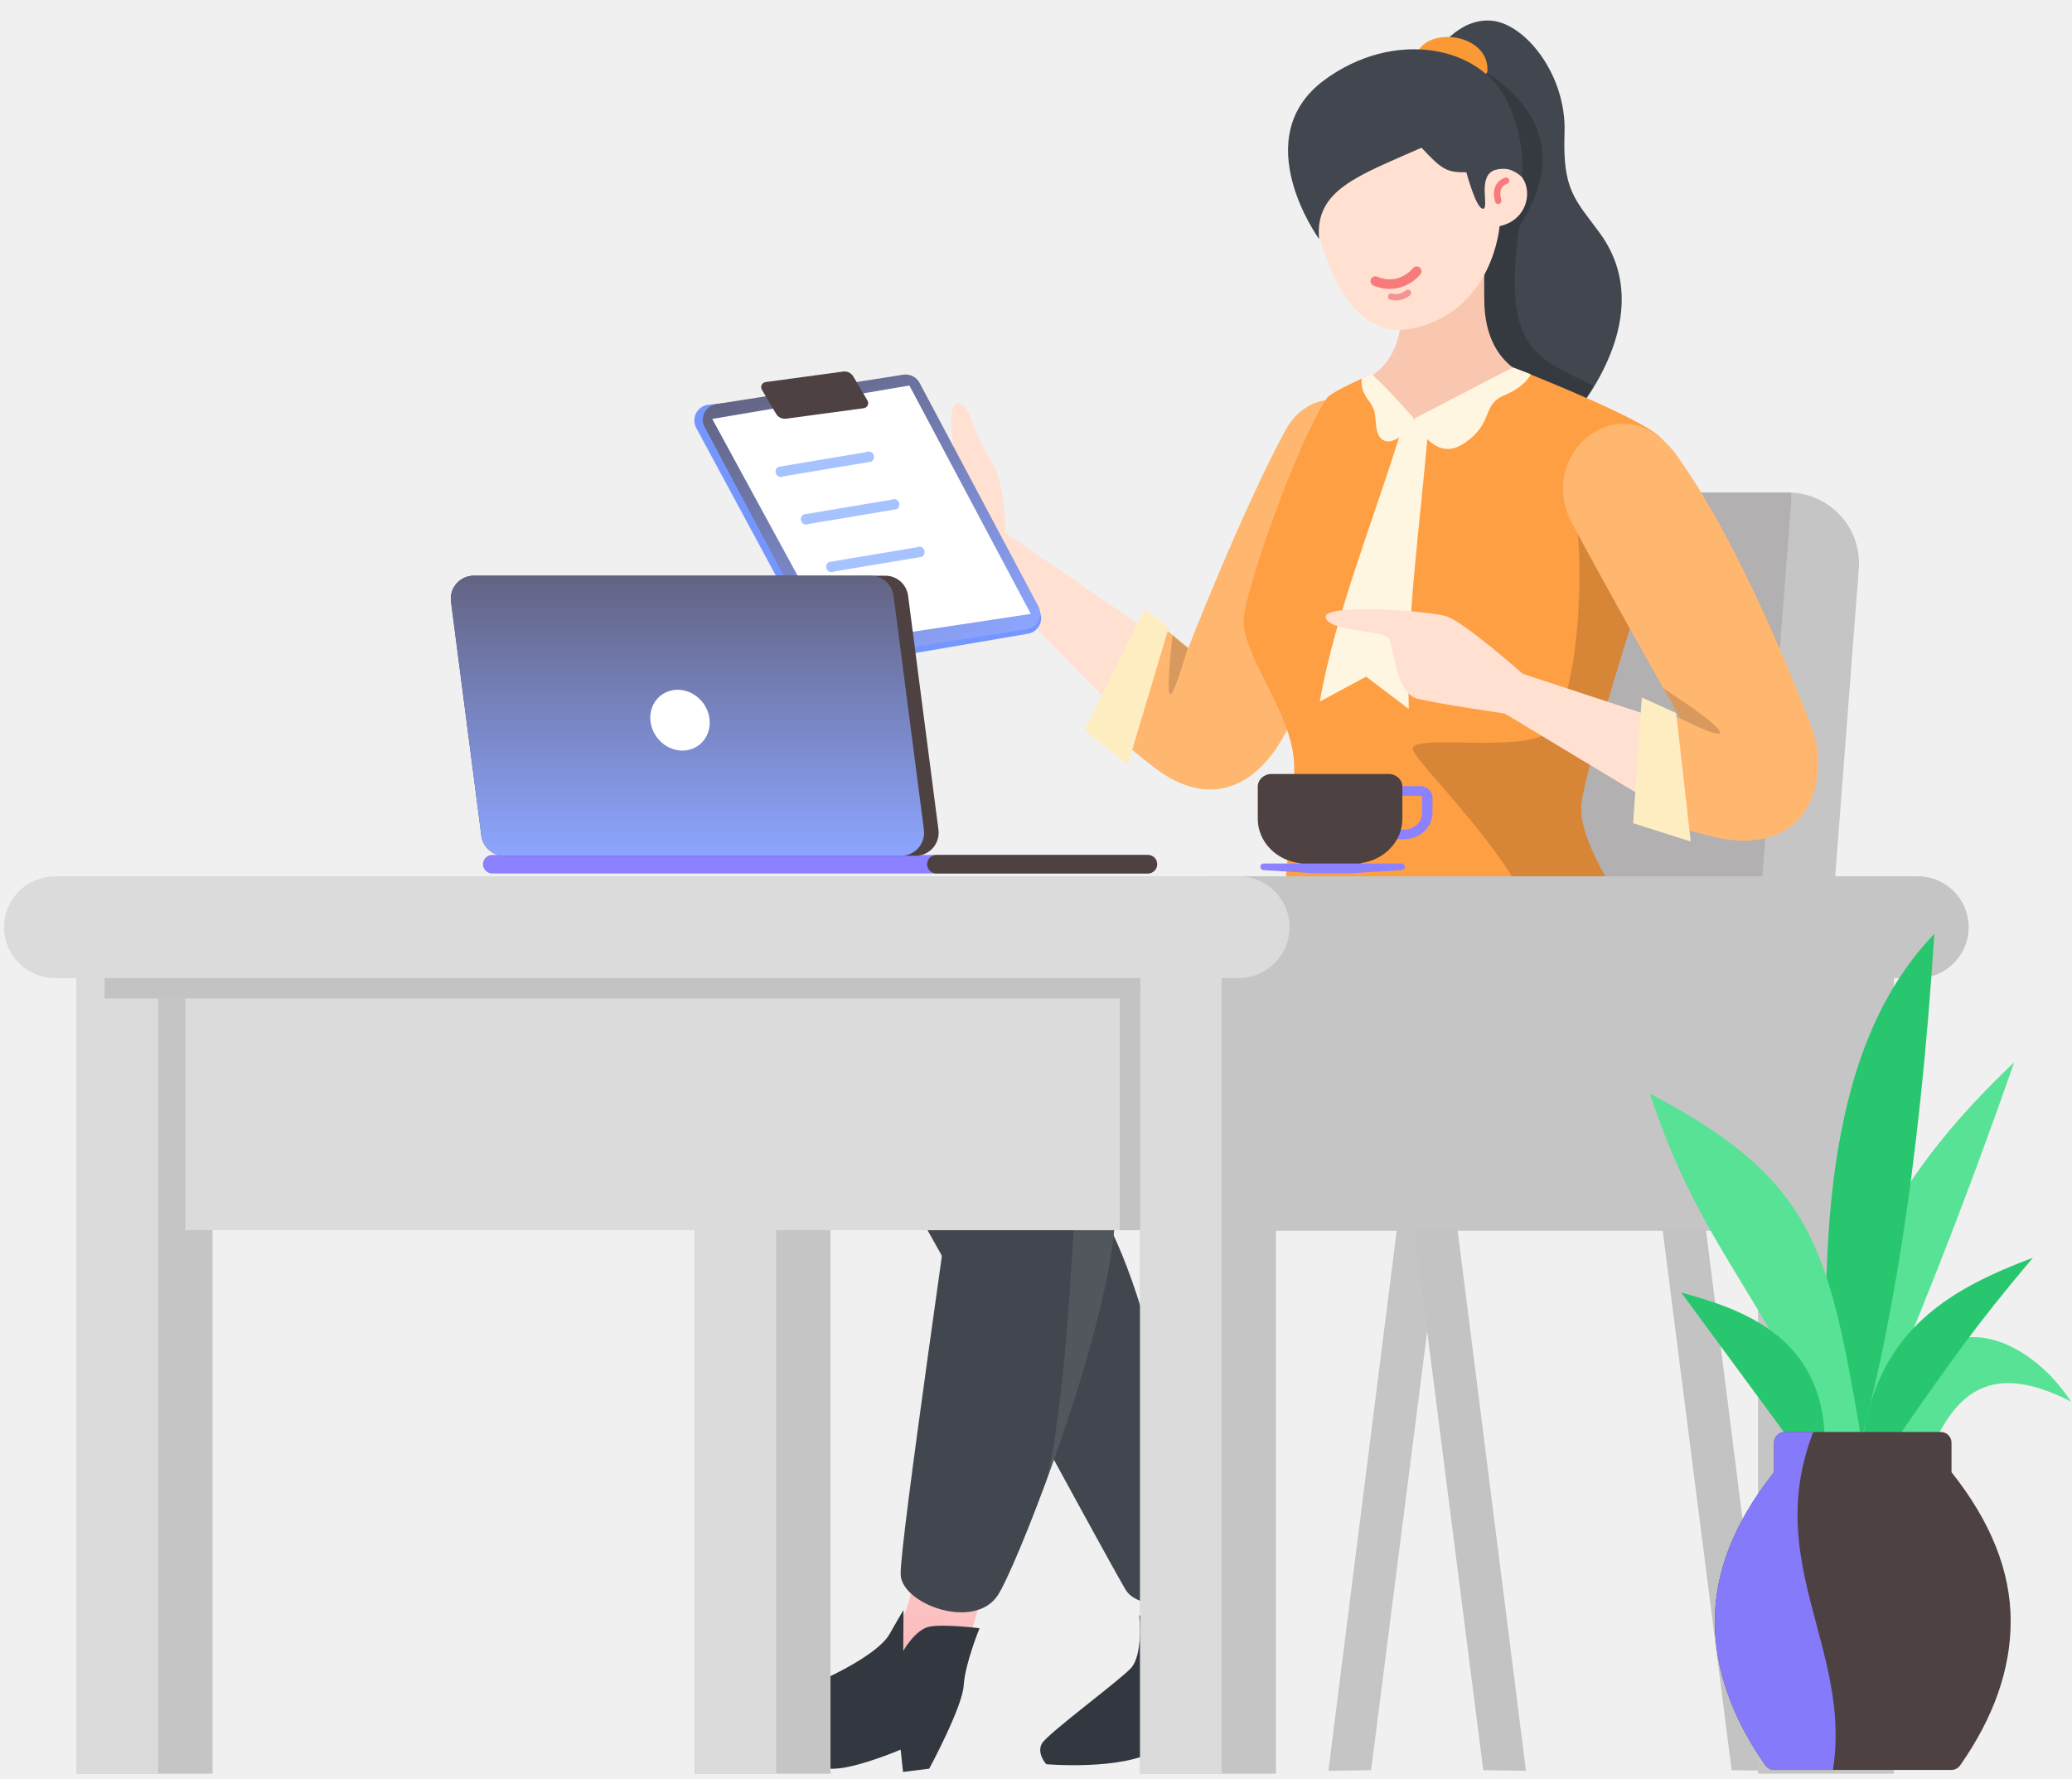
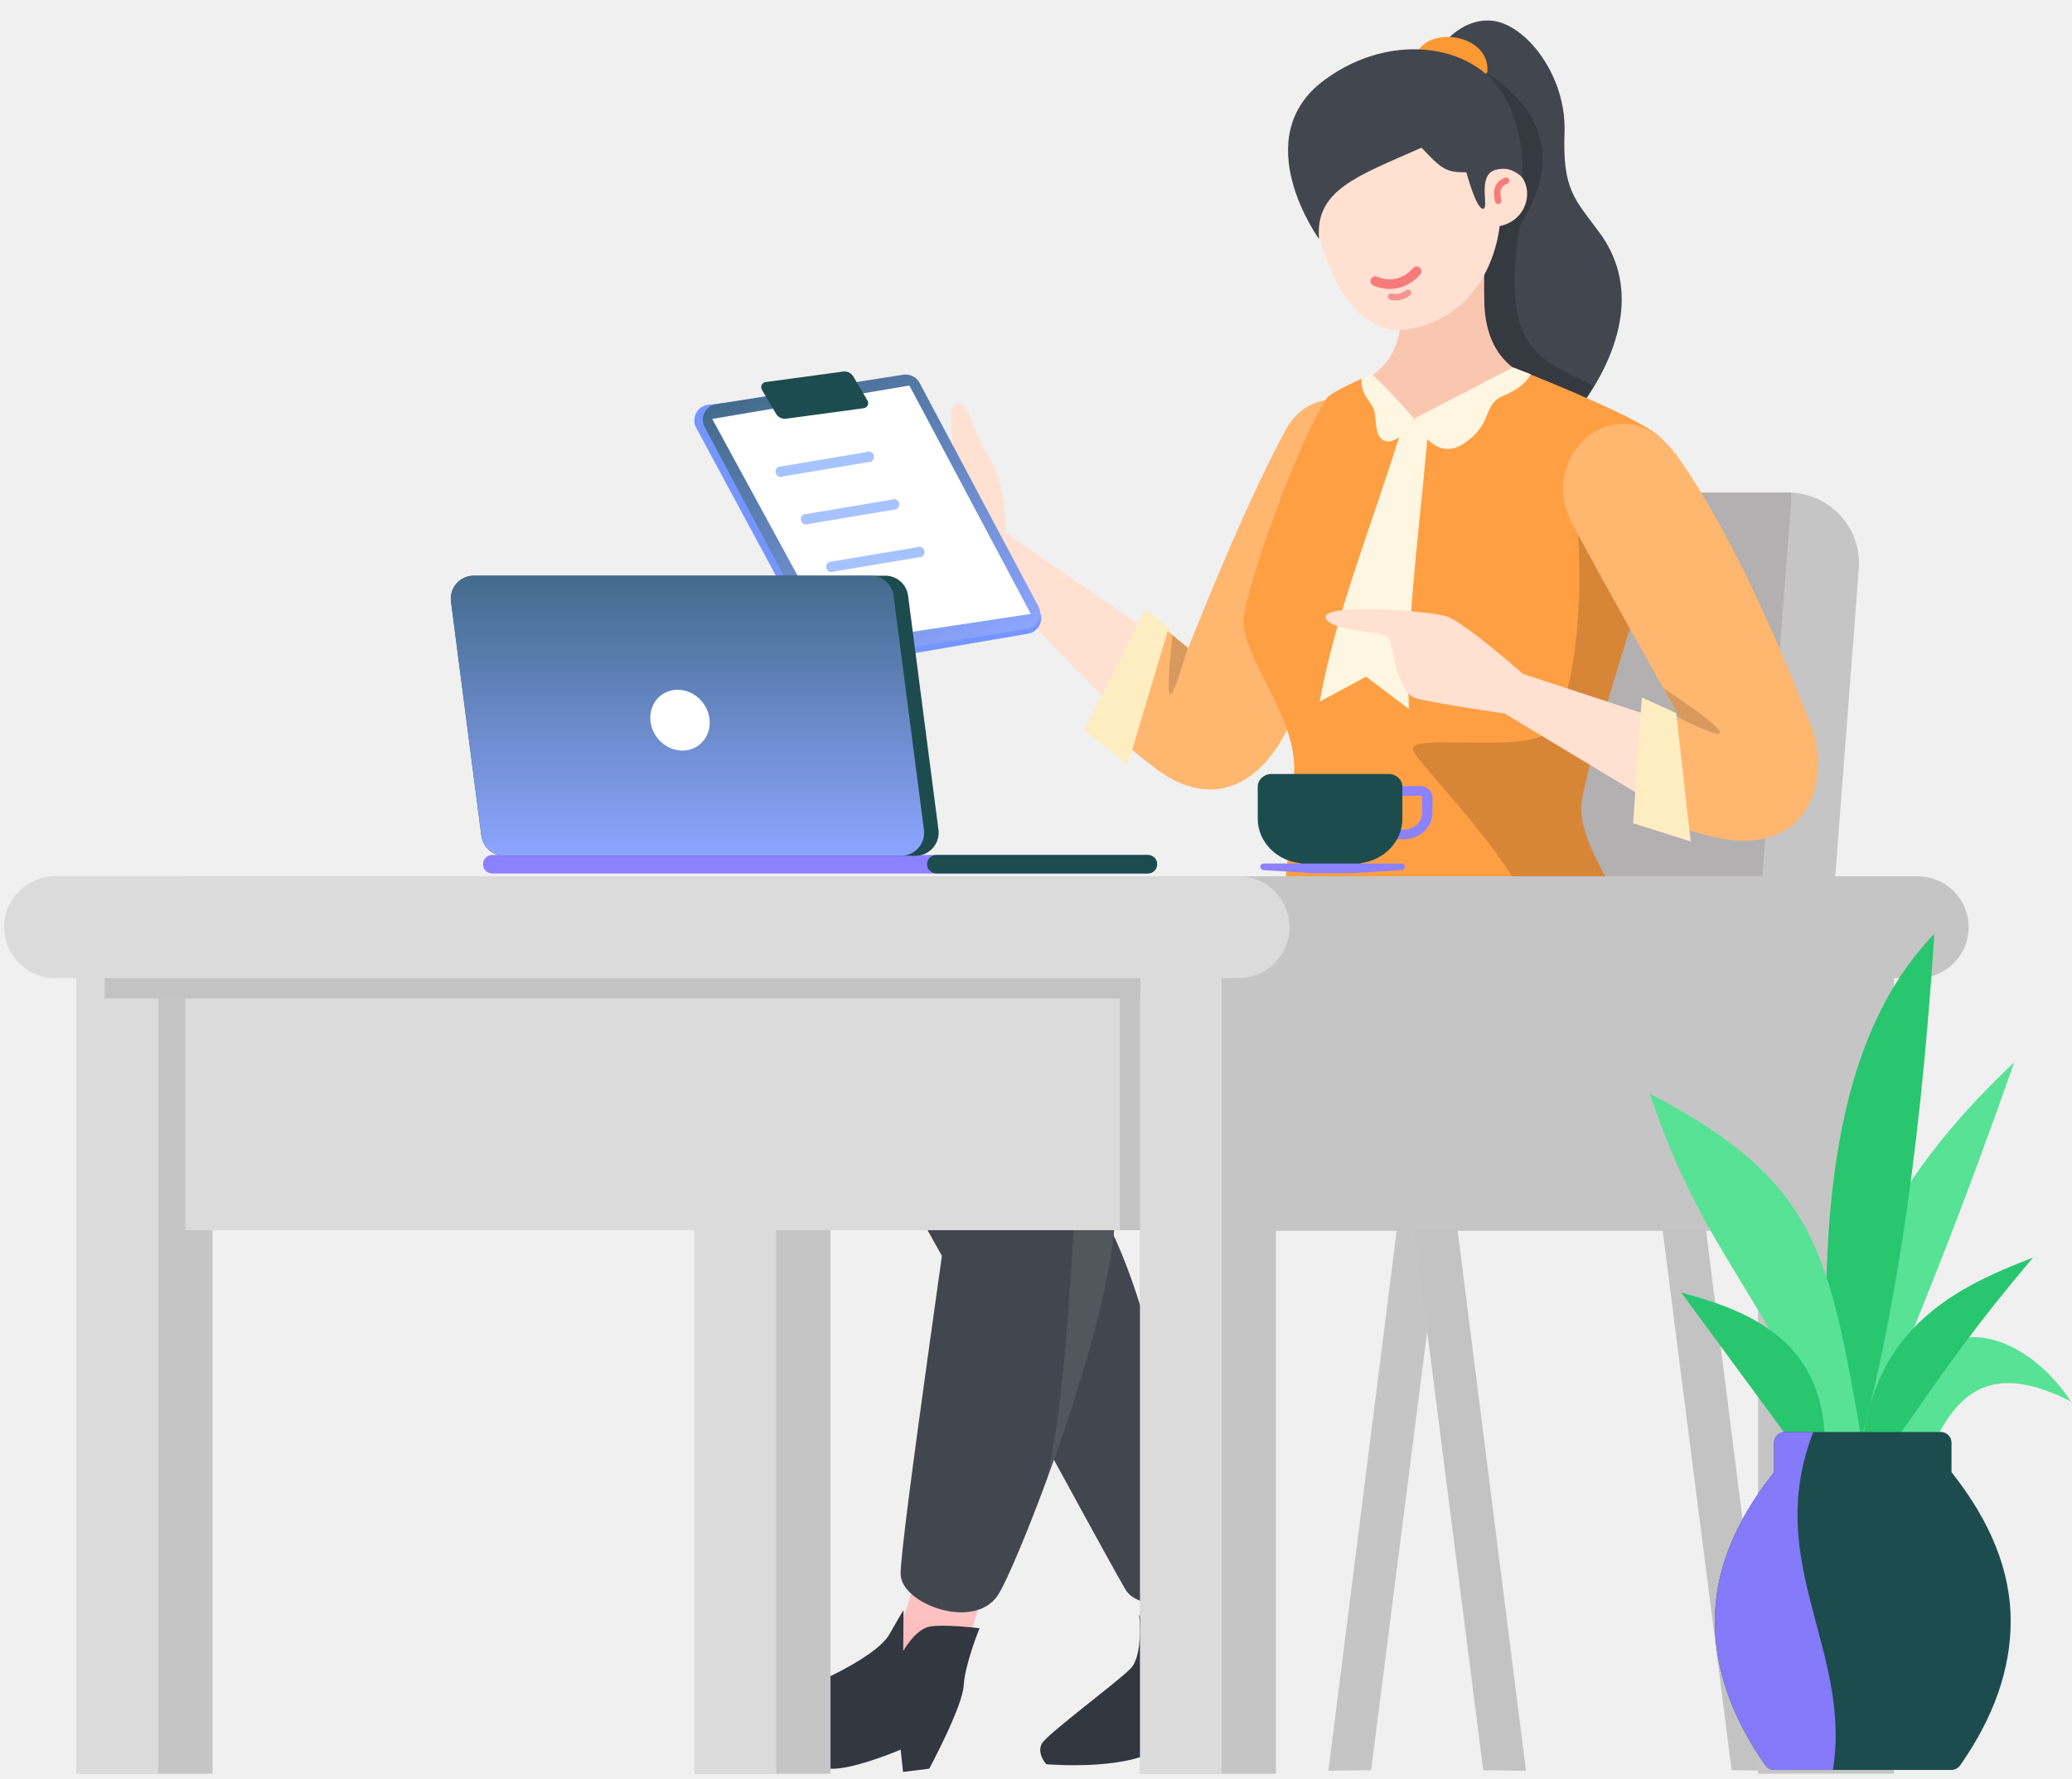
<svg xmlns="http://www.w3.org/2000/svg" xmlns:xlink="http://www.w3.org/1999/xlink" width="324px" height="278px" viewBox="0 0 324 278" version="1.1">
  <defs>
    <linearGradient x1="43.252%" y1="-28.186%" x2="50%" y2="91.05%" id="linearGradient-1">
      <stop stop-color="#FDC6C6" offset="0%" />
      <stop stop-color="#FAB2B2" offset="100%" />
    </linearGradient>
    <linearGradient x1="42.314%" y1="8.687%" x2="50%" y2="71.691%" id="linearGradient-2">
      <stop stop-color="#FDC6C6" offset="0%" />
      <stop stop-color="#FAB2B2" offset="100%" />
    </linearGradient>
    <linearGradient x1="68.669%" y1="-53.107%" x2="68.669%" y2="100%" id="linearGradient-3">
-       <stop stop-color="#4D4141" offset="0%" />
+       <stop stop-color="#1D4C4F" offset="0%" />
      <stop stop-color="#8CA5FF" offset="100%" />
    </linearGradient>
    <linearGradient x1="68.669%" y1="-53.107%" x2="68.669%" y2="100%" id="linearGradient-4">
-       <stop stop-color="#4D4141" offset="0%" />
+       <stop stop-color="#1D4C4F" offset="0%" />
      <stop stop-color="#8CA5FF" offset="100%" />
    </linearGradient>
    <path d="M10.934,0.09 L35.324,0.09 C36.253,0.09 37.006,0.841 37.006,1.767 L37.006,6.379 C43.174,14.137 46.258,21.894 46.258,29.651 C46.258,37.17 43.625,44.688 38.358,52.207 C38.043,52.656 37.528,52.924 36.979,52.924 L9.279,52.924 C8.73,52.924 8.215,52.656 7.9,52.207 C2.633,44.688 0,37.17 0,29.651 C0,22.04 2.969,14.429 8.906,6.818 L9.252,6.379 L9.252,1.767 C9.252,0.841 10.005,0.09 10.934,0.09 Z" id="path-5" />
  </defs>
  <g id="📝-Pages-New" stroke="none" stroke-width="1" fill="none" fill-rule="evenodd">
    <g id="Pricing" transform="translate(-993, -1033)">
      <g id="Banner" transform="translate(260, 1033)">
        <g id="Illustration" transform="translate(733, 0)">
          <g id="Chair4" transform="translate(168, 77)">
            <polygon id="Path" fill="#C5C5C5" points="52.462 99.116 39.722 199.832 46.402 199.743 59.142 100.059" />
            <polygon id="Path" fill="#C3C3C3" transform="translate(60.90712, 149.4737) scale(-1, 1) translate(-60.90712, -149.4737) " points="63.937 99.116 51.197 199.832 57.877 199.743 70.617 100.059" />
            <polygon id="Path" fill="#C3C3C3" transform="translate(99.74644, 149.4737) scale(-1, 1) translate(-99.74644, -149.4737) " points="102.777 99.116 90.037 199.832 96.716 199.743 109.456 100.059" />
            <path d="M0,104.425 C-7.11666536e-16,98.614 4.711,93.903 10.522,93.903 L53.703,93.903 C59.425,93.903 64.207,89.549 64.742,83.853 L71.68,10.05 C72.215,4.354 76.997,-2.50165233e-15 82.719,0 L111.608,0 C117.731,-1.20028471e-14 122.696,4.964 122.696,11.088 C122.696,11.371 122.685,11.655 122.663,11.937 L115.539,104.708 C115.095,110.486 110.278,114.947 104.483,114.947 L10.522,114.947 C4.711,114.947 7.11666536e-16,110.236 0,104.425 Z" id="Path" fill="#C5C5C5" />
            <path d="M111.325,-4.54747351e-13 C111.577,-4.55167587e-13 111.827,0.008 112.074,0.025 C112.091,0.28 112.1,0.539 112.1,0.799 C112.1,1.083 112.09,1.367 112.068,1.65 L104.948,94.1 C104.503,99.877 99.687,104.337 93.893,104.337 L0.182,104.337 L0.002,104.334 C0.001,104.267 8.31754009e-18,104.199 0,104.131 C-8.43178012e-15,98.335 4.699,93.636 10.495,93.636 L53.55,93.636 C59.271,93.636 64.052,89.284 64.589,83.589 L71.522,10.047 C72.059,4.352 76.84,-4.57249211e-13 82.561,-4.54747351e-13 L111.325,-4.54747351e-13 Z" id="Combined-Shape" fill="#B2B0B0" />
          </g>
          <g id="Wom3.4" transform="translate(197.5, 139) scale(-1, 1) translate(-197.5, -139) translate(110, 0)">
            <g id="LLeg" transform="translate(39.02196, 145.3553)">
              <path d="M69.492,98.394 C69.492,98.394 63.959,111.66 68.495,115.177 C73.037,118.695 81.871,127.393 81.871,127.393 L53.248,121.184 L60.314,96.845 L69.492,98.394 Z" id="Path" fill="url(#linearGradient-1)" />
              <path d="M67.848,107.13 C67.848,107.13 67.145,113.356 69.175,115.48 C71.205,117.604 82.195,125.69 83.056,127.225 C83.916,128.76 82.377,130.453 82.377,130.453 C82.377,130.453 70.507,131.485 65.168,128.241 C61.313,125.897 55.566,121.69 55.566,121.69 L54.043,125.827 L49.728,125.651 C49.728,125.651 49.156,120.553 50.18,118.109 C51.204,115.664 56.478,103.223 56.478,103.223 C56.478,103.223 58.508,105.046 60.665,105.965 C62.822,106.883 65.525,109.398 65.525,109.398 L67.848,107.13 Z" id="Path" fill="#323740" />
              <path d="M21.608,0.033 C31.231,0.462 84.792,12.294 94.523,14.304 C104.254,16.314 112.481,27.19 105.061,39.785 C96.726,53.923 75.222,94.074 70.001,103.125 C67.417,107.605 54.38,105.093 57.443,97.574 C63.151,83.557 65.802,48.344 80.357,35.506 C80.357,35.506 31.411,44.013 10.268,34.268 C-5.098,27.184 -1.622,-1.004 21.608,0.033 Z" id="Path" fill="#42474F" />
            </g>
            <g id="LArm" transform="translate(66.99122, 62.4817)">
              <path d="M60.769,20.807 C60.769,20.807 60.661,12.987 63.4,8.9 C66.139,4.813 66.247,0.472 68.32,0.614 C70.393,0.756 68.341,10.847 68.341,10.847 C68.341,10.847 70.971,9.843 72.86,8.574 C74.75,7.304 80.479,1.047 81.818,2.156 C84.088,4.045 80.432,14.703 78.44,16.834 C76.442,18.965 65.527,25.974 65.527,25.974 L38.792,53.277 L33.772,39.407 L60.769,20.807 Z" id="Path" fill="#FFE0D1" />
              <path d="M1.631,18.228 C6.108,28.597 14.304,47.647 17.683,53.33 C21.918,60.447 28.596,63.583 36.414,58.302 C37.798,57.368 40.598,55.115 44.813,51.544 L37.161,34.725 C33.852,37.453 32.198,38.816 32.198,38.816 C32.198,38.816 23.797,17.308 17.039,4.849 C11.186,-5.931 -5.183,2.464 1.631,18.228 Z" id="Path" fill="#FFB66F" />
              <path d="M32.285,38.828 C33.789,43.923 34.717,46.324 35.069,46.028 C35.42,45.733 35.286,42.667 34.666,36.83 L32.285,38.828 Z" id="Path" fill-opacity="0.16" fill="#000000" />
              <polygon id="Path-65" fill="#FFEDC2" points="35.26 35.656 41.659 57.059 48.455 51.732 38.996 32.758" />
            </g>
            <g id="Head" transform="translate(27.22405, 0)">
              <g id="Group-21" transform="translate(23.97348, 36.01599) rotate(12) translate(-23.97348, -36.01599) translate(6.473483, 3.515993)">
                <path d="M20.856,3.508 C20.856,3.508 16.415,-1.216 11.287,0.3 C6.159,1.816 1.52,11.107 3.723,19.84 C5.914,28.575 4.268,30.372 1.609,36.258 C-5.532,52.093 13.412,64.826 13.412,64.826 L34.058,60.443 L26.683,21.876 L20.856,3.508 Z" id="Path" fill="#42474F" />
                <path d="M13.341,8.422 C1.315,21.016 11.746,30.447 13.71,32.764 C20.464,51.228 15.092,53.392 7.575,59.437 L11.617,64.049 L23.202,59.212 L22.83,7.41 L13.341,8.422 Z" id="Path-50" fill-opacity="0.199" fill="#000000" />
              </g>
              <path d="M18.126,58.982 C18.126,58.982 25.457,57.51 25.674,47.24 C25.892,36.97 24.684,33.464 24.684,33.464 L38.509,33.215 C38.509,33.215 38.659,44.661 38.662,48.801 C38.667,58.868 46.426,60.035 46.426,60.035 C46.426,60.035 44.813,67.998 32.286,68.702 C22.506,69.252 18.126,58.982 18.126,58.982 Z" id="Path" fill="#F9C7B0" />
              <g id="Group-20" transform="translate(37.42821, 29.37465) rotate(12) translate(-37.42821, -29.37465) translate(18.92821, 7.374649)">
                <path d="M2.771,6.829 C1.047,1.139 10.311,-2.303 13.032,1.796 C13.032,1.796 14.367,5.682 11.585,7.9 C7.822,10.891 2.771,6.829 2.771,6.829 Z" id="Path" fill="#FB9934" />
                <path d="M4.667,22.025 C-1.5,21.787 -0.494,30.804 5.912,30.791 C5.912,30.791 9.633,43.6 22.552,43.6 C33.043,43.6 33.726,28.671 33.821,25.693 C33.923,22.518 33.936,12.086 33.936,12.086 L4.427,12.072 L4.667,22.025 Z" id="Path" fill="#FFE0D1" />
                <path d="M7.903,27.586 C8.953,27.299 9.237,21.477 9.237,21.477 C12.379,20.854 12.932,20.145 15.306,16.255 C25.851,18.5 33.01,19.185 33.936,26.897 C33.936,26.897 41.855,9.09 27.98,2.761 C15.776,-2.798 2.899,2.425 0.652,12.134 C-0.94,18.987 0.884,24.019 0.884,24.019 C0.884,24.019 2.483,21.477 5.107,22.112 C7.732,22.747 6.853,27.872 7.903,27.586 Z" id="Path" fill="#42474F" />
                <path d="M20.289,33.967 C20.289,33.967 22.412,37.392 26.554,36.176" id="Path" stroke="#F77B7B" stroke-width="1.5" stroke-linecap="round" transform="translate(23.42161, 35.20206) rotate(-18) translate(-23.42161, -35.20206) " />
                <path d="M22.087,38.055 C23.059,38.463 23.981,38.463 24.788,37.995" id="Path" stroke="#F49494" stroke-linecap="round" transform="translate(23.43776, 38.17421) rotate(2) translate(-23.43776, -38.17421) " />
                <path d="M4.952,27.027 C5.339,25.632 5.167,24.413 3.779,23.856" id="Path-8" stroke="#F77B7B" stroke-linecap="round" transform="translate(4.455322, 25.44126) rotate(-13) translate(-4.455322, -25.44126) " />
              </g>
            </g>
            <g id="Group-19" transform="translate(23.20225, 57.44044)">
              <path d="M47.557,1.223 C47.725,1.215 53.637,3.805 54.318,4.804 C58.753,11.31 66.895,34.21 67.315,39.178 C67.787,44.908 59.526,54.037 59.425,62.332 C59.335,70.629 62.959,95.61 61.553,97.943 C60.159,100.277 50.994,111.361 49.082,111.406 C47.159,111.451 45.724,105.632 42.811,105.758 C39.91,105.885 33.86,113.601 31.252,113.546 C28.654,113.489 1.733,96.434 3.791,91.575 C5.86,86.716 15.463,74.641 14.485,68.02 C13.518,61.4 5.793,36.963 3.004,28.646 C0.226,20.329 -2.012,13.704 3.172,10.125 C8.356,6.546 25.224,0 25.224,0 L40.326,8.448 C40.326,8.448 46.68,1.265 47.557,1.223 Z" id="Path" fill="#FF9F43" />
              <path d="M42.187,8.213 C46.717,23.276 52.933,38.118 55.423,52.243 L48.181,48.341 L41.502,53.402 C41.973,38.718 39.508,23.299 38.374,8.213 L42.187,8.213 Z" id="Path" fill="#FFF6E1" />
              <path d="M15.731,19.779 L15.559,20.997 C13.53,36.124 15.931,54.479 20.093,57.279 C24.341,60.138 40.875,57.333 40.875,59.597 C40.875,61.861 18.026,82.608 21.777,92.526 C23.839,97.979 23.148,102.829 19.705,107.076 L18.705,106.403 C10.901,101.11 2.615,94.352 3.791,91.575 C5.86,86.716 15.463,74.641 14.485,68.02 C13.557,61.665 6.4,38.89 3.361,29.719 L2.394,26.812 C1.269,23.403 0.332,20.315 0.106,17.651 L0.804,17.198 C11.964,10.044 16.94,10.904 15.731,19.779 L15.731,19.779 Z" id="Path" fill-opacity="0.16" fill="#000000" />
              <path d="M22.437,1.067 L25.224,0 L40.658,8.011 C40.658,8.011 37.756,15.396 32.617,11.718 C28.212,8.574 30.07,5.806 26.617,4.379 C23.176,2.952 22.437,1.067 22.437,1.067 Z" id="Path" fill="#FFF6E1" />
              <path d="M40.658,8.011 C41.777,10.496 44.051,11.948 45.227,11.496 C47.168,10.751 46.334,7.78 47.099,6.28 C47.647,5.215 48.001,5.054 48.481,4.055 C48.926,3.138 48.944,2.037 48.83,1.734 L47.312,1.044 C45.921,2.355 44.902,3.359 44.255,4.055 C43.448,4.922 42.249,6.24 40.658,8.011 Z" id="Path" fill="#FFF6E1" />
            </g>
            <g id="RArm" transform="translate(0, 66.25251)">
              <path d="M46.869,39.096 C46.869,39.096 55.955,31.064 58.736,30.132 C61.518,29.2 77.809,28.08 77.706,30.186 C77.589,32.443 68.839,32.313 67.933,33.423 C67.026,34.533 66.82,42.12 63.393,42.972 C59.973,43.823 49.719,45.292 49.719,45.292 L25.191,60.066 L24.143,46.567 L46.869,39.096 Z" id="Path" fill="#FFE0D1" />
              <path d="M22.695,5.089 C13.122,18.583 4.949,39.136 1.812,47.15 C-1.326,55.163 1.839,67.25 15.634,64.877 C17.188,64.61 19.706,63.941 23.189,62.87 L26.486,44.31 C23.651,45.499 22.234,46.094 22.234,46.094 C22.234,46.094 35.945,21.821 39.293,15.314 C44.886,4.447 31.127,-6.8 22.695,5.089 Z" id="Path" fill="#FFB66F" />
              <path d="M22.234,46.094 C17.591,48.358 15.561,48.993 16.145,47.996 C16.729,47 19.634,44.792 24.861,41.373 L22.234,46.094 Z" id="Path" fill-opacity="0.16" fill="#000000" />
              <polygon id="Path-64" fill="#FFEDC2" points="22.898 45.236 20.621 65.305 29.627 62.445 28.268 42.778" />
            </g>
            <g id="RLeg" transform="translate(22.1476, 141.1421)">
              <path d="M119.792,103.055 C119.792,103.055 119.625,116.19 130.462,121.101 C141.293,126.012 149.009,125.716 148.027,129.513 C147.045,133.309 118.854,133.156 116.222,130.187 C113.978,127.661 109.098,104.142 107.755,105.94 L119.792,103.055 Z" id="Path" fill="url(#linearGradient-2)" />
              <path d="M109.683,113.409 C109.683,113.409 111.961,118.987 112.161,122.368 C112.363,125.75 117.547,135.362 117.547,135.362 L121.643,135.876 L122.018,132.39 C122.018,132.39 127.946,134.914 131.665,135.317 C135.384,135.72 148.14,134.206 150.676,132.1 C153.214,129.995 151.932,127.031 144.61,125.225 C137.289,123.418 125.913,118.141 123.749,114.32 C121.584,110.498 121.571,110.597 121.571,110.597 L121.614,116.965 C121.614,116.965 119.74,113.613 117.529,113.166 C115.317,112.719 109.683,113.409 109.683,113.409 Z" id="Path" fill="#323740" />
              <path d="M9.384,0.186 C-2.755,18.454 -1.568,31.668 12.946,39.827 C31.538,50.28 88.881,38.037 88.881,38.037 C88.881,38.037 87.864,46.215 88.881,53.51 C91.538,72.561 104.172,104.301 106.845,108.289 C110.541,113.804 121.802,109.645 122.014,105.053 C122.226,100.46 113.525,41.809 112.202,30.624 C110.886,19.439 106.73,17.815 94.592,14.757 C91.804,14.055 58.828,5.87 55.808,6.109 C38.504,7.475 23.029,5.501 9.384,0.186 Z" id="Path" fill="#42474F" />
              <path d="M22.612,36.782 C41.436,38.888 91.273,34.546 93.275,36.519 C95.186,38.403 94.867,71.179 99.154,90.148 C94.931,78.654 90.36,64.115 88.881,53.51 C87.864,46.215 88.881,38.037 88.881,38.037 L86.934,38.425 C76.774,40.396 29.671,48.858 12.946,39.827 C3.136,34.53 -0.66,26.329 1.559,15.223 C4.235,28.324 11.252,35.511 22.612,36.782 Z" id="Path" fill-opacity="0.192" fill="#FFFFFF" opacity="0.44" />
              <ellipse id="Oval" fill-opacity="0.192" fill="#FFFFFF" transform="translate(120.2298, 32.12562) rotate(13) translate(-120.2298, -32.12562) " cx="120.23" cy="32.126" rx="3.164" ry="5.794" />
              <ellipse id="Oval" fill-opacity="0.192" fill="#FFFFFF" transform="translate(105.4648, 28.43908) rotate(-16) translate(-105.4648, -28.43908) " cx="105.465" cy="28.439" rx="4.218" ry="6.32" />
            </g>
          </g>
          <g id="Example-Task1" transform="translate(135.6906, 81.03081) rotate(-28) translate(-135.6906, -81.03081) translate(118.1906, 51.53081)">
            <g id="Group-3" transform="translate(-0, 0)">
              <path d="M3.839,2.124 L31.821,13.393 C32.731,13.76 33.337,14.632 33.363,15.613 L34.4,54.791 C34.436,56.151 33.363,57.283 32.002,57.319 C31.718,57.327 31.434,57.285 31.164,57.196 L2.382,47.686 C1.378,47.354 0.697,46.418 0.691,45.36 L0.455,4.424 C0.447,3.063 1.544,1.953 2.904,1.945 C3.225,1.944 3.542,2.004 3.839,2.124 Z" id="Rectangle" fill="#7596FF" fill-rule="nonzero" />
              <path d="M4.953,2.605 L32.938,12.282 C33.931,12.625 34.597,13.56 34.597,14.61 L34.597,54.146 C34.597,55.507 33.494,56.61 32.133,56.61 C31.859,56.61 31.587,56.564 31.328,56.474 L3.342,46.797 C2.349,46.454 1.683,45.519 1.683,44.469 L1.683,4.933 C1.683,3.573 2.787,2.469 4.147,2.469 C4.421,2.469 4.694,2.515 4.953,2.605 Z" id="Rectangle" fill="url(#linearGradient-3)" />
              <polygon id="Rectangle" fill="#FFFFFF" fill-rule="nonzero" points="3.322 4.365 32.996 14.227 32.996 54.663 3.726 44.356" />
-               <path d="M13.4,3.195 L24.874,7.44 C25.478,7.663 25.89,8.228 25.918,8.871 L26.106,13.223 C26.125,13.664 25.783,14.038 25.341,14.057 C25.235,14.061 25.129,14.045 25.029,14.008 L13.555,9.763 C12.95,9.539 12.539,8.975 12.511,8.332 L12.323,3.98 C12.304,3.538 12.646,3.165 13.087,3.146 C13.194,3.141 13.3,3.158 13.4,3.195 Z" id="Rectangle" fill="#4D4141" fill-rule="nonzero" />
+               <path d="M13.4,3.195 L24.874,7.44 C25.478,7.663 25.89,8.228 25.918,8.871 L26.106,13.223 C26.125,13.664 25.783,14.038 25.341,14.057 C25.235,14.061 25.129,14.045 25.029,14.008 L13.555,9.763 C12.95,9.539 12.539,8.975 12.511,8.332 L12.323,3.98 C12.304,3.538 12.646,3.165 13.087,3.146 C13.194,3.141 13.3,3.158 13.4,3.195 Z" id="Rectangle" fill="#1D4C4F" fill-rule="nonzero" />
              <path d="M22.133,20.249 C22.598,20.249 22.975,20.626 22.975,21.091 C22.975,21.523 22.65,21.879 22.231,21.928 L22.133,21.933 L8.939,17.521 C8.474,17.521 8.097,17.144 8.097,16.679 C8.097,16.247 8.422,15.891 8.841,15.842 L8.939,15.836 L22.133,20.249 Z" id="Path" fill="#A7C3FF" />
              <path d="M22.133,28.673 C22.598,28.673 22.975,29.05 22.975,29.515 C22.975,29.947 22.65,30.303 22.231,30.352 L22.133,30.358 L8.939,25.945 C8.474,25.945 8.097,25.568 8.097,25.103 C8.097,24.671 8.422,24.315 8.841,24.266 L8.939,24.26 L22.133,28.673 Z" id="Path" fill="#A7C3FF" />
              <path d="M22.133,37.097 C22.598,37.097 22.975,37.474 22.975,37.939 C22.975,38.371 22.65,38.728 22.231,38.776 L22.133,38.782 L8.939,34.37 C8.474,34.37 8.097,33.992 8.097,33.527 C8.097,33.095 8.422,32.739 8.841,32.69 L8.939,32.685 L22.133,37.097 Z" id="Path" fill="#A7C3FF" />
            </g>
          </g>
          <g id="Group-26" transform="translate(0, 137)">
            <g id="Group-25" transform="translate(12, 0)">
              <polygon id="Rectangle" fill="#C5C5C5" points="96.628 5.303 117.867 5.303 117.867 140.293 96.628 140.293" />
              <polygon id="Rectangle" fill="#DBDBDB" points="96.628 -2.49210244e-13 109.371 -2.49210244e-13 109.371 140.293 96.628 140.293" />
              <polygon id="Rectangle" fill="#C5C5C5" points="1.45900014e-15 5.303 105.132 5.303 105.132 45.791 21.239 45.791 21.239 140.293 1.45900014e-15 140.293" />
              <polygon id="Rectangle" fill="#DBDBDB" points="1.41478802e-15 5.303 12.743 5.303 12.743 140.293 1.41478802e-15 140.293" />
            </g>
            <g id="Group-25">
              <polygon id="Rectangle" fill="#C5C5C5" points="274.911 5.303 296.15 5.303 296.15 140.293 274.911 140.293" />
              <polygon id="Rectangle" fill="#C5C5C5" points="178.283 5.303 283.415 5.303 283.415 55.421 199.522 55.421 199.522 140.293 178.283 140.293" />
              <polygon id="Rectangle" fill="#DBDBDB" points="28.983 -3.93090058e-13 190.903 -5.65231444e-13 190.903 55.323 28.983 55.323" />
              <polygon id="Rectangle" fill="#C3C3C3" points="175.097 5.303 187.841 5.303 187.841 55.323 175.097 55.323" />
              <polygon id="Rectangle" fill="#DBDBDB" points="178.283 5.303 191.026 5.303 191.026 140.293 178.283 140.293" />
              <path d="M190.536,0 L299.885,0 C304.278,-6.13612206e-15 307.84,3.562 307.84,7.955 C307.84,12.348 304.278,15.91 299.885,15.91 L190.536,15.91 C186.143,15.91 182.582,12.348 182.582,7.955 C182.582,3.562 186.143,-8.11268773e-17 190.536,0 Z" id="Rectangle" fill="#C5C5C5" />
              <polygon id="Rectangle" fill="#C3C3C3" points="16.363 3.182 178.283 3.182 178.283 19.092 16.363 19.092" />
              <path d="M8.601,-2.48689958e-14 L193.691,-2.48689958e-14 C198.084,-1.73036653e-14 201.646,3.562 201.646,7.955 C201.646,12.348 198.084,15.91 193.691,15.91 L8.601,15.91 C4.207,15.91 0.646,12.348 0.646,7.955 C0.646,3.562 4.207,-2.31737658e-14 8.601,-2.48689958e-14 Z" id="Rectangle" fill="#DBDBDB" />
            </g>
          </g>
          <g id="Cup" transform="translate(210, 129) scale(-1, 1) translate(-210, -129) translate(196, 121)">
            <path d="M7.274,1.908 L1.885,1.908 C0.844,1.908 0,2.691 0,3.658 L0,6.055 C0,8.345 2,10.202 4.466,10.202 L7.274,10.202 C7.72,10.202 8.082,9.866 8.082,9.452 C8.082,9.038 7.72,8.702 7.274,8.702 L4.466,8.702 C2.892,8.702 1.615,7.517 1.615,6.055 L1.615,3.658 C1.615,3.52 1.736,3.408 1.885,3.408 L7.274,3.408 C7.72,3.408 8.082,3.072 8.082,2.658 C8.082,2.244 7.72,1.908 7.274,1.908 Z" id="Path" fill="#8C81FF" />
-             <path d="M25.17,0 C26.36,0 27.324,0.895 27.324,2 L27.324,7 C27.324,10.6 24.398,13.565 20.633,13.956 L20.632,15 L11.204,15 L11.204,13.933 C7.534,13.462 4.709,10.537 4.709,7 L4.709,2 C4.709,0.895 5.673,0 6.863,0 L25.17,0 Z" id="Path" fill="#4D4141" />
+             <path d="M25.17,0 C26.36,0 27.324,0.895 27.324,2 L27.324,7 C27.324,10.6 24.398,13.565 20.633,13.956 L20.632,15 L11.204,15 L11.204,13.933 C7.534,13.462 4.709,10.537 4.709,7 L4.709,2 C4.709,0.895 5.673,0 6.863,0 L25.17,0 Z" id="Path" fill="#1D4C4F" />
            <path d="M4.808,14 L26.423,14 C26.699,14 26.923,14.224 26.923,14.5 C26.923,14.781 26.704,15.013 26.424,15.031 L18.474,15.522 L18.474,15.522 L12.82,15.522 L4.807,15.031 C4.526,15.013 4.308,14.781 4.308,14.5 C4.308,14.224 4.532,14 4.808,14 Z" id="Rectangle" fill="#8C81FF" />
          </g>
          <g id="FacingBack-Laptop3" transform="translate(70, 90)">
            <path d="M6.97,43.662 L109.5,43.662 C110.299,43.662 110.946,44.309 110.946,45.108 C110.946,45.906 110.299,46.554 109.5,46.554 L6.97,46.554 C6.171,46.554 5.524,45.906 5.524,45.108 C5.524,44.309 6.171,43.662 6.97,43.662 Z" id="Rectangle" fill="#8C81FF" />
-             <path d="M76.415,43.662 L109.5,43.662 C110.299,43.662 110.946,44.309 110.946,45.108 C110.946,45.906 110.299,46.554 109.5,46.554 L76.415,46.554 C75.617,46.554 74.97,45.906 74.97,45.108 C74.97,44.309 75.617,43.662 76.415,43.662 Z" id="Rectangle" fill="#4D4141" />
-             <path d="M4.097,0 L68.429,0 C70.238,1.44402386e-15 71.766,1.343 71.999,3.137 L76.747,39.723 C77.002,41.695 75.611,43.501 73.64,43.757 C73.486,43.776 73.331,43.786 73.177,43.786 L8.845,43.786 C7.036,43.786 5.508,42.444 5.275,40.65 L0.527,4.063 C0.271,2.092 1.662,0.286 3.634,0.03 C3.788,0.01 3.942,-4.1563361e-16 4.097,0 Z" id="Rectangle" fill="#4D4141" />
+             <path d="M76.415,43.662 L109.5,43.662 C110.299,43.662 110.946,44.309 110.946,45.108 C110.946,45.906 110.299,46.554 109.5,46.554 L76.415,46.554 C75.617,46.554 74.97,45.906 74.97,45.108 C74.97,44.309 75.617,43.662 76.415,43.662 Z" id="Rectangle" fill="#1D4C4F" />
+             <path d="M4.097,0 L68.429,0 C70.238,1.44402386e-15 71.766,1.343 71.999,3.137 L76.747,39.723 C77.002,41.695 75.611,43.501 73.64,43.757 C73.486,43.776 73.331,43.786 73.177,43.786 L8.845,43.786 C7.036,43.786 5.508,42.444 5.275,40.65 L0.527,4.063 C0.271,2.092 1.662,0.286 3.634,0.03 C3.788,0.01 3.942,-4.1563361e-16 4.097,0 Z" id="Rectangle" fill="#1D4C4F" />
            <path d="M4.097,0 L66.156,0 C67.965,1.88811307e-15 69.493,1.343 69.726,3.137 L74.474,39.723 C74.73,41.695 73.339,43.501 71.367,43.757 C71.213,43.776 71.059,43.786 70.904,43.786 L8.845,43.786 C7.036,43.786 5.508,42.444 5.275,40.65 L0.527,4.063 C0.271,2.092 1.662,0.286 3.634,0.03 C3.788,0.01 3.942,1.36072323e-15 4.097,0 Z" id="Rectangle" fill="url(#linearGradient-4)" />
            <ellipse id="Oval" fill="#FFFFFF" transform="translate(36.33317, 22.58997) rotate(-37) translate(-36.33317, -22.58997) " cx="36.333" cy="22.59" rx="4.502" ry="4.894" />
          </g>
          <g id="Group-79" transform="translate(258, 146)">
            <g id="Group-86">
              <path d="M32.972,81.156 C41.725,61.306 49.678,40.92 56.958,20.084 C40.189,35.927 27.148,55.229 29.005,81.156 L32.972,81.156 Z" id="Path-113" fill="#57E295" />
              <path d="M28.306,83.229 C26.234,49.383 27.112,17.949 44.477,0 C42.082,37.161 37.601,63.34 31.926,83.229 L28.306,83.229 Z" id="Rectangle" fill="#28C76F" />
              <path d="M27.509,79.704 C17.807,56.052 8.058,49.273 3.37649908e-14,24.995 C26.373,38.702 28.027,50.021 33.203,79.704 L27.509,79.704 Z" id="Path-112" fill="#57E295" />
              <path d="M22.288,79.704 L4.883,56.052 C13.289,58.454 27.339,62.343 27.339,79.704 L22.288,79.704 Z" id="Path-114" fill="#28C76F" />
              <path d="M38.566,79.704 L44.372,79.704 C48.062,71.982 53.261,66.666 65.84,73.11 C57.595,60.521 40.677,56.711 38.566,79.704 Z" id="Path-116" fill="#57E295" />
              <path d="M33.225,79.704 L38.053,79.704 C46.915,67.002 50.724,61.468 59.895,50.62 C47.814,55.215 35.414,61.468 33.225,79.704 Z" id="Path-117" fill="#28C76F" />
            </g>
            <g id="Group-85" transform="translate(10.15385, 77.78125)">
              <mask id="mask-6" fill="white">
                <use xlink:href="#path-5" />
              </mask>
-               <use id="Rectangle" fill="#4D4141" xlink:href="#path-5" />
+               <use id="Rectangle" fill="#1D4C4F" xlink:href="#path-5" />
              <path d="M-5.887,-1.363 L15.98,-1.363 C5.511,22.937 26.162,37.327 15.98,61.535 L-5.887,61.535 L-5.887,-1.363 Z" id="Rectangle" fill="#857AF9" mask="url(#mask-6)" />
            </g>
          </g>
        </g>
      </g>
    </g>
  </g>
</svg>
